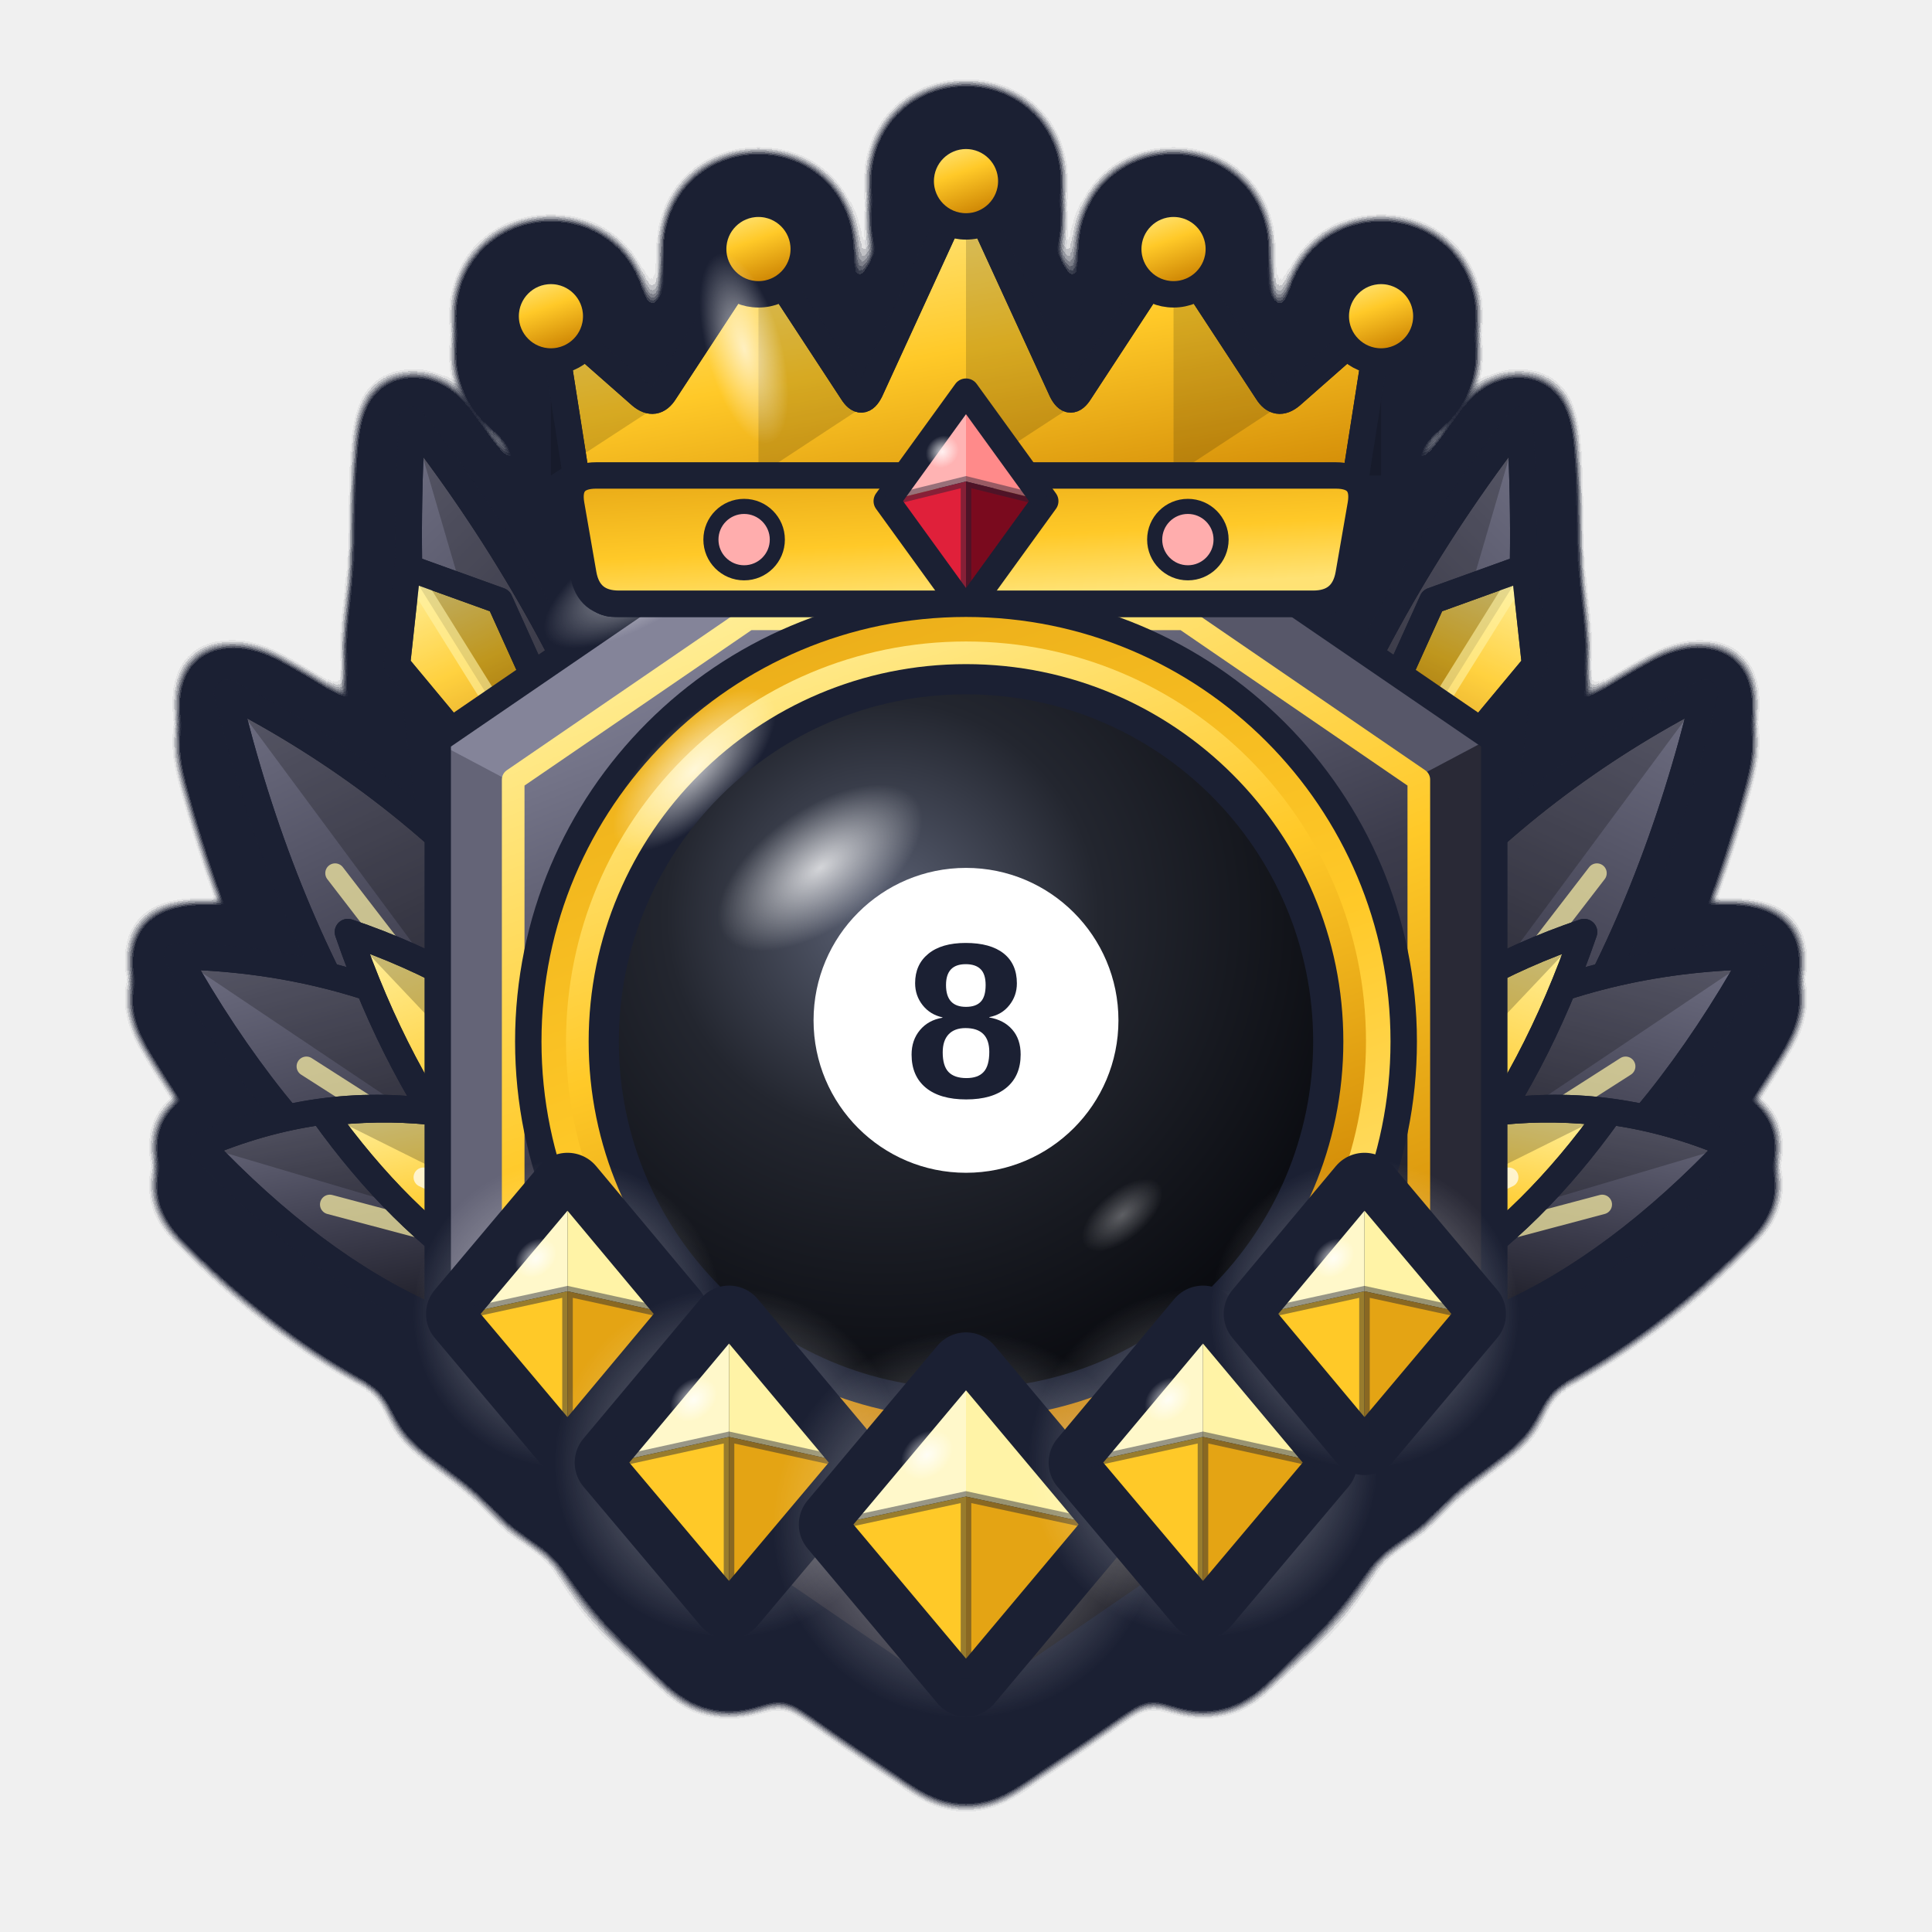
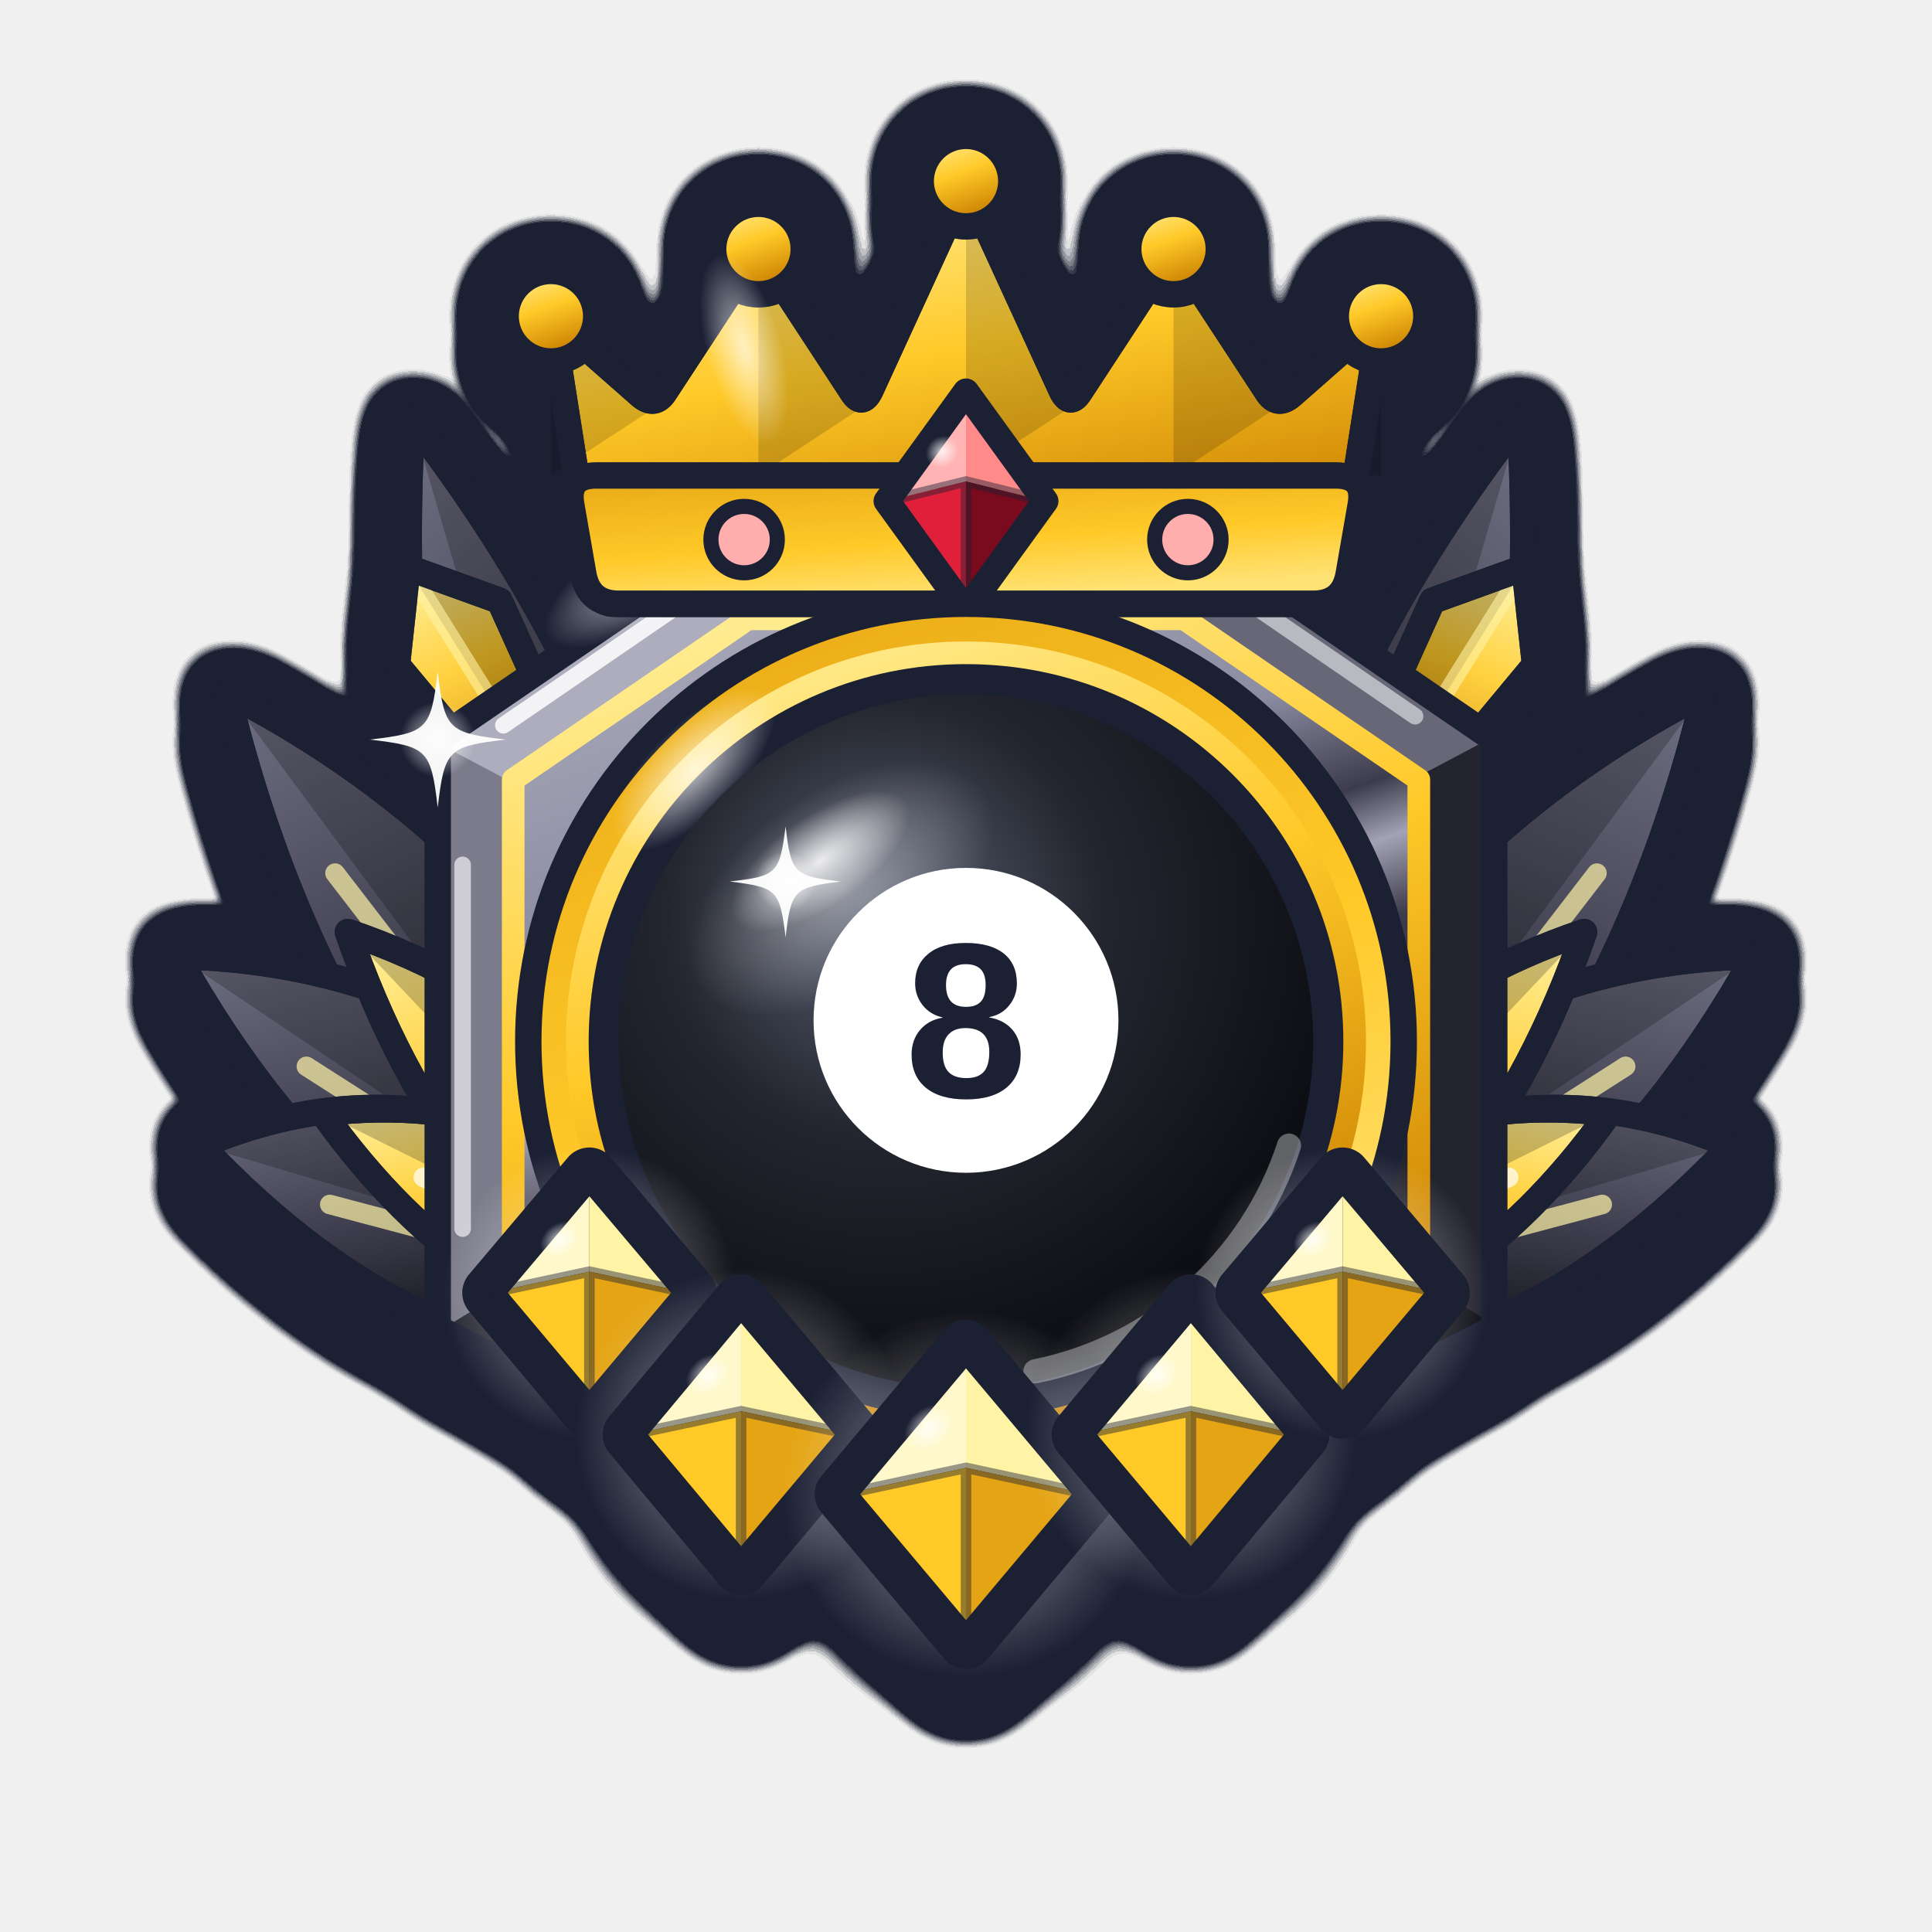
<svg xmlns="http://www.w3.org/2000/svg" width="512" height="512" viewBox="0 0 256 256">
  <defs>
    <linearGradient id="blue" x1="0" y1="0" x2="0.35" y2="1">
      <stop offset="0" stop-color="#9ED3FF" />
      <stop offset="0.45" stop-color="#3B9BFF" />
      <stop offset="1" stop-color="#1F6BD0" />
    </linearGradient>
    <linearGradient id="green" x1="0" y1="0" x2="0.35" y2="1">
      <stop offset="0" stop-color="#A8F5BE" />
      <stop offset="0.45" stop-color="#3DD66B" />
      <stop offset="1" stop-color="#1E9E47" />
    </linearGradient>
    <linearGradient id="red" x1="0" y1="0" x2="0.35" y2="1">
      <stop offset="0" stop-color="#FFA3A3" />
      <stop offset="0.45" stop-color="#FF4D4D" />
      <stop offset="1" stop-color="#C9283A" />
    </linearGradient>
    <linearGradient id="gold" x1="0" y1="0" x2="0.35" y2="1">
      <stop offset="0" stop-color="#FFF1A0" />
      <stop offset="0.45" stop-color="#FFC928" />
      <stop offset="1" stop-color="#DB8E00" />
    </linearGradient>
    <linearGradient id="wood" x1="0" y1="0" x2="0.35" y2="1">
      <stop offset="0" stop-color="#FFD9A0" />
      <stop offset="0.45" stop-color="#E7A35C" />
      <stop offset="1" stop-color="#A8622A" />
    </linearGradient>
    <linearGradient id="darkwood" x1="0" y1="0" x2="0.35" y2="1">
      <stop offset="0" stop-color="#C07A45" />
      <stop offset="0.45" stop-color="#8A4B22" />
      <stop offset="1" stop-color="#5E3014" />
    </linearGradient>
    <linearGradient id="white" x1="0" y1="0" x2="0.35" y2="1">
      <stop offset="0" stop-color="#FFFFFF" />
      <stop offset="0.45" stop-color="#F4F8FF" />
      <stop offset="1" stop-color="#C9D6EA" />
    </linearGradient>
    <linearGradient id="grey" x1="0" y1="0" x2="0.35" y2="1">
      <stop offset="0" stop-color="#E4E9F2" />
      <stop offset="0.45" stop-color="#AEB8C8" />
      <stop offset="1" stop-color="#7B869A" />
    </linearGradient>
    <linearGradient id="steel" x1="0" y1="0" x2="0.35" y2="1">
      <stop offset="0" stop-color="#D8E6F7" />
      <stop offset="0.45" stop-color="#9FB2CC" />
      <stop offset="1" stop-color="#6A7D98" />
    </linearGradient>
    <linearGradient id="cloth" x1="0" y1="0" x2="0.35" y2="1">
      <stop offset="0" stop-color="#6FE08E" />
      <stop offset="0.45" stop-color="#2FA24F" />
      <stop offset="1" stop-color="#1C7A37" />
    </linearGradient>
    <linearGradient id="sad" x1="0" y1="0" x2="0.35" y2="1">
      <stop offset="0" stop-color="#C4D4EE" />
      <stop offset="0.45" stop-color="#8EA3C7" />
      <stop offset="1" stop-color="#5E7299" />
    </linearGradient>
    <linearGradient id="purple" x1="0" y1="0" x2="0.35" y2="1">
      <stop offset="0" stop-color="#D7B8FF" />
      <stop offset="0.45" stop-color="#A259FF" />
      <stop offset="1" stop-color="#6E2FD0" />
    </linearGradient>
    <radialGradient id="shine" cx="0.5" cy="0.5" r="0.5">
      <stop offset="0" stop-color="#FFFFFF" stop-opacity="0.9" />
      <stop offset="1" stop-color="#FFFFFF" stop-opacity="0" />
    </radialGradient>
    <filter id="ink" x="-30%" y="-30%" width="160%" height="160%" color-interpolation-filters="sRGB">
      <feGaussianBlur in="SourceAlpha" stdDeviation="6.92" result="blur" />
      <feComponentTransfer in="blur" result="grown">
        <feFuncA type="linear" slope="7" intercept="-0.35" />
      </feComponentTransfer>
      <feOffset in="grown" dy="6" result="lip" />
      <feMerge result="both">
        <feMergeNode in="lip" />
        <feMergeNode in="grown" />
      </feMerge>
      <feFlood flood-color="#1B2033" />
      <feComposite in2="both" operator="in" result="outline" />
      <feMerge>
        <feMergeNode in="outline" />
        <feMergeNode in="SourceGraphic" />
      </feMerge>
    </filter>
  </defs>
  <defs>
    <filter id="badgeInk" x="-20%" y="-20%" width="140%" height="140%" color-interpolation-filters="sRGB">
      <feGaussianBlur in="SourceAlpha" stdDeviation="3.2" result="blur" />
      <feComponentTransfer in="blur" result="grown">
        <feFuncA type="linear" slope="40" intercept="-0.716" />
      </feComponentTransfer>
      <feOffset in="grown" dy="5" result="lip" />
      <feMerge result="both">
        <feMergeNode in="lip" />
        <feMergeNode in="grown" />
      </feMerge>
      <feFlood flood-color="#1B2033" />
      <feComposite in2="both" operator="in" result="outline" />
      <feMerge>
        <feMergeNode in="outline" />
        <feMergeNode in="SourceGraphic" />
      </feMerge>
    </filter>
  </defs>
  <defs>
    <linearGradient id="m" x1="0" y1="0" x2="0.35" y2="1">
-       <stop offset="0.00" stop-color="#8C8CA2" />
-       <stop offset="0.50" stop-color="#3C3C4C" />
+       <stop offset="0.00" stop-color="#AEAEBE" />
+       <stop offset="0.34" stop-color="#8C8CA2" />
+       <stop offset="0.46" stop-color="#3C3C4C" />
+       <stop offset="0.52" stop-color="#A3A3B5" />
+       <stop offset="0.60" stop-color="#3C3C4C" />
      <stop offset="1.00" stop-color="#14141C" />
    </linearGradient>
    <linearGradient id="r" x1="0" y1="0" x2="0.35" y2="1">
      <stop offset="0.00" stop-color="#2A2A36" />
      <stop offset="0.60" stop-color="#3C3C4C" />
      <stop offset="1.00" stop-color="#6C6C80" />
    </linearGradient>
    <linearGradient id="w" x1="0" y1="0" x2="0.35" y2="1">
      <stop offset="0.00" stop-color="#707084" />
      <stop offset="0.55" stop-color="#3C3C4C" />
      <stop offset="1.00" stop-color="#14141C" />
    </linearGradient>
    <linearGradient id="c" x1="0" y1="0" x2="0.3" y2="1">
      <stop offset="0.00" stop-color="#BABAC7" />
      <stop offset="0.55" stop-color="#606073" />
      <stop offset="1.00" stop-color="#3C3C4C" />
    </linearGradient>
    <linearGradient id="s" x1="0" y1="0" x2="0.2" y2="1">
      <stop offset="0.00" stop-color="#FFFFFF" />
      <stop offset="0.50" stop-color="#BABAC7" />
      <stop offset="1.00" stop-color="#747488" />
    </linearGradient>
    <linearGradient id="g" x1="0" y1="0" x2="0.35" y2="1">
      <stop offset="0.00" stop-color="#FFF3A6" />
      <stop offset="0.50" stop-color="#FFC928" />
      <stop offset="1.00" stop-color="#C97F00" />
    </linearGradient>
    <linearGradient id="gr" x1="0" y1="0" x2="0.35" y2="1">
      <stop offset="0.00" stop-color="#E7A816" />
      <stop offset="0.60" stop-color="#FFC928" />
      <stop offset="1.00" stop-color="#FFE274" />
    </linearGradient>
    <radialGradient id="ball" cx="0.38" cy="0.32" r="0.78">
      <stop offset="0" stop-color="#5C6275" />
      <stop offset="0.4" stop-color="#23262F" />
      <stop offset="1" stop-color="#06070B" />
    </radialGradient>
  </defs>
  <g filter="url(#badgeInk)">
    <path d="M79.8 173.7 Q50.8 122.0 54.6 55.7 Q91.9 103.7 96.2 166.3 Z" fill="url(#w)" stroke="#1B2033" stroke-width="3.5" stroke-linejoin="round" />
    <path d="M88.0 170.0 L96.2 166.3 Q91.9 103.7 54.6 55.7 Z" fill="#000000" opacity="0.22" />
    <path d="M82.5 156.9 L61.5 88.8" fill="none" stroke="#FFF3A6" stroke-width="2.6" stroke-linecap="round" stroke-linejoin="round" opacity="0.7" />
    <path d="M79.8 173.7 Q50.8 122.0 54.6 55.7 Q91.9 103.7 96.2 166.3 Z" fill="none" stroke="#1B2033" stroke-width="3.5" stroke-linejoin="round" />
    <path d="M81.7 176.5 Q43.4 147.1 30.1 91.8 Q74.7 114.7 94.3 163.5 Z" fill="url(#w)" stroke="#1B2033" stroke-width="3.5" stroke-linejoin="round" />
    <path d="M88.0 170.0 L94.3 163.5 Q74.7 114.7 30.1 91.8 Z" fill="#000000" opacity="0.22" />
    <path d="M79.9 161.8 L44.4 115.7" fill="none" stroke="#FFF3A6" stroke-width="2.6" stroke-linecap="round" stroke-linejoin="round" opacity="0.7" />
    <path d="M81.7 176.5 Q43.4 147.1 30.1 91.8 Q74.7 114.7 94.3 163.5 Z" fill="none" stroke="#1B2033" stroke-width="3.5" stroke-linejoin="round" />
    <path d="M84.6 178.3 Q47.3 169.2 23.5 126.7 Q64.2 127.5 91.4 161.7 Z" fill="url(#w)" stroke="#1B2033" stroke-width="3.5" stroke-linejoin="round" />
    <path d="M88.0 170.0 L91.4 161.7 Q64.2 127.5 23.5 126.7 Z" fill="#000000" opacity="0.22" />
    <path d="M79.7 166.3 L40.6 141.3" fill="none" stroke="#FFF3A6" stroke-width="2.6" stroke-linecap="round" stroke-linejoin="round" opacity="0.7" />
    <path d="M84.6 178.3 Q47.3 169.2 23.5 126.7 Q64.2 127.5 91.4 161.7 Z" fill="none" stroke="#1B2033" stroke-width="3.5" stroke-linejoin="round" />
    <path d="M87.7 179.0 Q56.5 183.4 26.6 151.8 Q58.1 138.4 88.3 161.0 Z" fill="url(#w)" stroke="#1B2033" stroke-width="3.5" stroke-linejoin="round" />
    <path d="M88.0 170.0 L88.3 161.0 Q58.1 138.4 26.6 151.8 Z" fill="#000000" opacity="0.22" />
    <path d="M80.6 169.4 L43.7 159.6" fill="none" stroke="#FFF3A6" stroke-width="2.6" stroke-linecap="round" stroke-linejoin="round" opacity="0.7" />
    <path d="M87.7 179.0 Q56.5 183.4 26.6 151.8 Q58.1 138.4 88.3 161.0 Z" fill="none" stroke="#1B2033" stroke-width="3.5" stroke-linejoin="round" />
    <path d="M86.3 175.3 Q64.0 146.6 64.7 104.6 Q92.6 130.1 97.7 168.7 Z" fill="url(#g)" stroke="#1B2033" stroke-width="3.5" stroke-linejoin="round" />
    <path d="M92.0 172.0 L97.7 168.7 Q92.6 130.1 64.7 104.6 Z" fill="#000000" opacity="0.22" />
    <path d="M87.9 164.4 L70.8 124.4" fill="none" stroke="#FFFFFF" stroke-width="2.6" stroke-linecap="round" stroke-linejoin="round" opacity="0.7" />
    <path d="M86.3 175.3 Q64.0 146.6 64.7 104.6 Q92.6 130.1 97.7 168.7 Z" fill="none" stroke="#1B2033" stroke-width="3.5" stroke-linejoin="round" />
    <path d="M87.9 177.2 Q58.9 160.7 46.1 123.5 Q79.2 134.7 96.1 166.8 Z" fill="url(#g)" stroke="#1B2033" stroke-width="3.5" stroke-linejoin="round" />
    <path d="M92.0 172.0 L96.1 166.8 Q79.2 134.7 46.1 123.5 Z" fill="#000000" opacity="0.22" />
    <path d="M85.9 167.0 L57.9 138.4" fill="none" stroke="#FFFFFF" stroke-width="2.6" stroke-linecap="round" stroke-linejoin="round" opacity="0.7" />
    <path d="M87.9 177.2 Q58.9 160.7 46.1 123.5 Q79.2 134.7 96.1 166.8 Z" fill="none" stroke="#1B2033" stroke-width="3.5" stroke-linejoin="round" />
    <path d="M90.2 178.3 Q62.9 175.6 42.8 147.5 Q72.0 143.9 93.8 165.7 Z" fill="url(#g)" stroke="#1B2033" stroke-width="3.5" stroke-linejoin="round" />
    <path d="M92.0 172.0 L93.8 165.7 Q72.0 143.9 42.8 147.5 Z" fill="#000000" opacity="0.22" />
    <path d="M85.8 170.0 L56.1 156.0" fill="none" stroke="#FFFFFF" stroke-width="2.6" stroke-linecap="round" stroke-linejoin="round" opacity="0.7" />
    <path d="M90.2 178.3 Q62.9 175.6 42.8 147.5 Q72.0 143.9 93.8 165.7 Z" fill="none" stroke="#1B2033" stroke-width="3.5" stroke-linejoin="round" />
    <path d="M67.9 106.5 L52.6 88.1 L54.0 75.2 L66.2 79.6 L76.1 101.5 Z" fill="url(#g)" stroke="#1B2033" stroke-width="3.5" stroke-linejoin="round" />
    <path d="M72.0 104.0 L76.1 101.5 L66.2 79.6 L54.0 75.2 Z" fill="#000000" opacity="0.25" />
    <path d="M72.0 104.0 L67.9 106.5 L52.6 88.1 L54.0 75.2 Z" fill="#FFF3A6" opacity="0.18" />
    <path d="M70.6 101.7 L55.8 78.0" fill="none" stroke="#FFF3A6" stroke-width="2.2" stroke-linecap="round" stroke-linejoin="round" opacity="0.6" />
    <path d="M67.9 106.5 L52.6 88.1 L54.0 75.2 L66.2 79.6 L76.1 101.5 Z" fill="none" stroke="#1B2033" stroke-width="3.5" stroke-linejoin="round" />
    <g transform="matrix(-1 0 0 1 256 0)">
      <path d="M79.8 173.7 Q50.8 122.0 54.6 55.7 Q91.9 103.7 96.2 166.3 Z" fill="url(#w)" stroke="#1B2033" stroke-width="3.5" stroke-linejoin="round" />
      <path d="M88.0 170.0 L96.2 166.3 Q91.9 103.7 54.6 55.7 Z" fill="#000000" opacity="0.22" />
      <path d="M82.5 156.9 L61.5 88.8" fill="none" stroke="#FFF3A6" stroke-width="2.6" stroke-linecap="round" stroke-linejoin="round" opacity="0.7" />
      <path d="M79.8 173.7 Q50.8 122.0 54.6 55.7 Q91.9 103.7 96.2 166.3 Z" fill="none" stroke="#1B2033" stroke-width="3.5" stroke-linejoin="round" />
      <path d="M81.7 176.5 Q43.4 147.1 30.1 91.8 Q74.7 114.7 94.3 163.5 Z" fill="url(#w)" stroke="#1B2033" stroke-width="3.5" stroke-linejoin="round" />
      <path d="M88.0 170.0 L94.3 163.5 Q74.7 114.7 30.1 91.8 Z" fill="#000000" opacity="0.22" />
      <path d="M79.9 161.8 L44.4 115.7" fill="none" stroke="#FFF3A6" stroke-width="2.6" stroke-linecap="round" stroke-linejoin="round" opacity="0.7" />
      <path d="M81.7 176.5 Q43.4 147.1 30.1 91.8 Q74.7 114.7 94.3 163.5 Z" fill="none" stroke="#1B2033" stroke-width="3.5" stroke-linejoin="round" />
      <path d="M84.6 178.3 Q47.3 169.2 23.5 126.7 Q64.2 127.5 91.4 161.7 Z" fill="url(#w)" stroke="#1B2033" stroke-width="3.5" stroke-linejoin="round" />
      <path d="M88.0 170.0 L91.4 161.7 Q64.2 127.5 23.5 126.7 Z" fill="#000000" opacity="0.22" />
      <path d="M79.7 166.3 L40.6 141.3" fill="none" stroke="#FFF3A6" stroke-width="2.6" stroke-linecap="round" stroke-linejoin="round" opacity="0.7" />
      <path d="M84.6 178.3 Q47.3 169.2 23.5 126.7 Q64.2 127.5 91.4 161.7 Z" fill="none" stroke="#1B2033" stroke-width="3.5" stroke-linejoin="round" />
      <path d="M87.7 179.0 Q56.5 183.4 26.6 151.8 Q58.1 138.4 88.3 161.0 Z" fill="url(#w)" stroke="#1B2033" stroke-width="3.5" stroke-linejoin="round" />
      <path d="M88.0 170.0 L88.3 161.0 Q58.1 138.4 26.6 151.8 Z" fill="#000000" opacity="0.22" />
      <path d="M80.6 169.4 L43.7 159.6" fill="none" stroke="#FFF3A6" stroke-width="2.6" stroke-linecap="round" stroke-linejoin="round" opacity="0.7" />
      <path d="M87.7 179.0 Q56.5 183.4 26.6 151.8 Q58.1 138.4 88.3 161.0 Z" fill="none" stroke="#1B2033" stroke-width="3.5" stroke-linejoin="round" />
      <path d="M86.3 175.3 Q64.0 146.6 64.7 104.6 Q92.6 130.1 97.7 168.7 Z" fill="url(#g)" stroke="#1B2033" stroke-width="3.5" stroke-linejoin="round" />
      <path d="M92.0 172.0 L97.7 168.7 Q92.6 130.1 64.7 104.6 Z" fill="#000000" opacity="0.22" />
      <path d="M87.9 164.4 L70.8 124.4" fill="none" stroke="#FFFFFF" stroke-width="2.6" stroke-linecap="round" stroke-linejoin="round" opacity="0.7" />
      <path d="M86.3 175.3 Q64.0 146.6 64.7 104.6 Q92.6 130.1 97.7 168.7 Z" fill="none" stroke="#1B2033" stroke-width="3.5" stroke-linejoin="round" />
      <path d="M87.9 177.2 Q58.9 160.7 46.1 123.5 Q79.2 134.7 96.1 166.8 Z" fill="url(#g)" stroke="#1B2033" stroke-width="3.5" stroke-linejoin="round" />
      <path d="M92.0 172.0 L96.1 166.8 Q79.2 134.7 46.1 123.5 Z" fill="#000000" opacity="0.22" />
      <path d="M85.9 167.0 L57.9 138.4" fill="none" stroke="#FFFFFF" stroke-width="2.6" stroke-linecap="round" stroke-linejoin="round" opacity="0.7" />
      <path d="M87.9 177.2 Q58.9 160.7 46.1 123.5 Q79.2 134.7 96.1 166.8 Z" fill="none" stroke="#1B2033" stroke-width="3.5" stroke-linejoin="round" />
      <path d="M90.2 178.3 Q62.9 175.6 42.8 147.5 Q72.0 143.9 93.8 165.7 Z" fill="url(#g)" stroke="#1B2033" stroke-width="3.5" stroke-linejoin="round" />
      <path d="M92.0 172.0 L93.8 165.7 Q72.0 143.9 42.8 147.5 Z" fill="#000000" opacity="0.22" />
      <path d="M85.8 170.0 L56.1 156.0" fill="none" stroke="#FFFFFF" stroke-width="2.6" stroke-linecap="round" stroke-linejoin="round" opacity="0.7" />
      <path d="M90.2 178.3 Q62.9 175.6 42.8 147.5 Q72.0 143.9 93.8 165.7 Z" fill="none" stroke="#1B2033" stroke-width="3.5" stroke-linejoin="round" />
      <path d="M67.9 106.5 L52.6 88.1 L54.0 75.2 L66.2 79.6 L76.1 101.5 Z" fill="url(#g)" stroke="#1B2033" stroke-width="3.5" stroke-linejoin="round" />
      <path d="M72.0 104.0 L76.1 101.5 L66.2 79.6 L54.0 75.2 Z" fill="#000000" opacity="0.25" />
      <path d="M72.0 104.0 L67.9 106.5 L52.6 88.1 L54.0 75.2 Z" fill="#FFF3A6" opacity="0.18" />
      <path d="M70.6 101.7 L55.8 78.0" fill="none" stroke="#FFF3A6" stroke-width="2.2" stroke-linecap="round" stroke-linejoin="round" opacity="0.6" />
      <path d="M67.9 106.5 L52.6 88.1 L54.0 75.2 L66.2 79.6 L76.1 101.5 Z" fill="none" stroke="#1B2033" stroke-width="3.5" stroke-linejoin="round" />
    </g>
-     <path d="M96.0 72.0 L160.0 72.0 L156.9 82.0 L99.1 82.0 Z" fill="#78788C" stroke="#78788C" stroke-width="0.8" />
-     <path d="M160.0 72.0 L198.0 98.0 L188.0 103.3 L156.9 82.0 Z" fill="#575769" stroke="#575769" stroke-width="0.8" />
-     <path d="M198.0 98.0 L198.0 180.0 L188.0 174.7 L188.0 103.3 Z" fill="#292936" stroke="#292936" stroke-width="0.8" />
-     <path d="M198.0 180.0 L128.0 228.0 L128.0 215.9 L188.0 174.7 Z" fill="#1A1A23" stroke="#1A1A23" stroke-width="0.8" />
-     <path d="M128.0 228.0 L58.0 180.0 L68.0 174.7 L128.0 215.9 Z" fill="#2F2F3D" stroke="#2F2F3D" stroke-width="0.8" />
-     <path d="M58.0 180.0 L58.0 98.0 L68.0 103.3 L68.0 174.7 Z" fill="#646477" stroke="#646477" stroke-width="0.8" />
-     <path d="M58.0 98.0 L96.0 72.0 L99.1 82.0 L68.0 103.3 Z" fill="#848499" stroke="#848499" stroke-width="0.8" />
-     <path d="M99.1 82.0 L156.9 82.0 L188.0 103.3 L188.0 174.7 L128.0 215.9 L68.0 174.7 L68.0 103.3 Z" fill="url(#m)" />
-     <path d="M99.1 82.0 L156.9 82.0 L188.0 103.3 L188.0 174.7 L128.0 215.9 L68.0 174.7 L68.0 103.3 Z" fill="none" stroke="#1B2033" stroke-width="1.6" stroke-opacity="0.45" stroke-linejoin="round" />
-     <path d="M96.0 72.0 L160.0 72.0 L198.0 98.0 L198.0 180.0 L128.0 228.0 L58.0 180.0 L58.0 98.0 Z" fill="none" stroke="#1B2033" stroke-width="3.5" stroke-linejoin="round" />
+     <path d="M96.0 72.0 L160.0 72.0 L156.9 82.0 L99.1 82.0 Z" fill="#9B9BAB" stroke="#9B9BAB" stroke-width="0.8" />
+     <path d="M160.0 72.0 L198.0 98.0 L188.0 103.3 L156.9 82.0 Z" fill="#676777" stroke="#676777" stroke-width="0.8" />
+     <path d="M198.0 98.0 L198.0 176.0 L188.0 169.9 L188.0 103.3 Z" fill="#24242F" stroke="#24242F" stroke-width="0.8" />
+     <path d="M198.0 176.0 L128.0 212.0 L128.0 200.8 L188.0 169.9 Z" fill="#111119" stroke="#111119" stroke-width="0.8" />
+     <path d="M128.0 212.0 L58.0 176.0 L68.0 169.9 L128.0 200.8 Z" fill="#272733" stroke="#272733" stroke-width="0.8" />
+     <path d="M58.0 176.0 L58.0 98.0 L68.0 103.3 L68.0 169.9 Z" fill="#7B7B8B" stroke="#7B7B8B" stroke-width="0.8" />
+     <path d="M58.0 98.0 L96.0 72.0 L99.1 82.0 L68.0 103.3 Z" fill="#ADADBD" stroke="#ADADBD" stroke-width="0.8" />
+     <path d="M106.3 75.3 L146.6 75.3" fill="none" stroke="#FFFFFF" stroke-width="2.2" stroke-linecap="round" stroke-linejoin="round" opacity="0.76" />
+     <path d="M164.3 79.0 L187.5 94.9" fill="none" stroke="#FFFFFF" stroke-width="2.2" stroke-linecap="round" stroke-linejoin="round" opacity="0.54" />
+     <path d="M61.3 162.8 L61.3 114.6" fill="none" stroke="#FFFFFF" stroke-width="2.2" stroke-linecap="round" stroke-linejoin="round" opacity="0.62" />
+     <path d="M66.7 96.1 L89.9 80.2" fill="none" stroke="#FFFFFF" stroke-width="2.2" stroke-linecap="round" stroke-linejoin="round" opacity="0.85" />
+     <path d="M99.1 82.0 L156.9 82.0 L188.0 103.3 L188.0 169.9 L128.0 200.8 L68.0 169.9 L68.0 103.3 Z" fill="url(#m)" />
+     <path d="M99.1 82.0 L156.9 82.0 L188.0 103.3 L188.0 169.9 L128.0 200.8 L68.0 169.9 L68.0 103.3 Z" fill="none" stroke="#1B2033" stroke-width="1.8" stroke-opacity="0.6" stroke-linejoin="round" />
+     <path d="M96.0 72.0 L160.0 72.0 L198.0 98.0 L198.0 176.0 L128.0 212.0 L58.0 176.0 L58.0 98.0 Z" fill="none" stroke="#1B2033" stroke-width="3.5" stroke-linejoin="round" />
    <ellipse cx="86" cy="76" rx="16" ry="6" fill="url(#shine)" opacity="0.75" transform="rotate(-32 86 76)" />
-     <path d="M99.1 82.0 L156.9 82.0 L188.0 103.3 L188.0 174.7 L128.0 215.9 L68.0 174.7 L68.0 103.3 Z" fill="none" stroke="url(#g)" stroke-width="3" stroke-linejoin="round" />
+     <circle cx="58.0" cy="98.0" r="5.0" fill="url(#shine)" opacity="0.85" />
+     <path d="M58.0 89.0 C58.9 96.7 59.4 97.1 67.0 98.0 C59.4 98.9 58.9 99.3 58.0 107.0 C57.1 99.3 56.6 98.9 49.0 98.0 C56.6 97.1 57.1 96.7 58.0 89.0 Z" fill="#FFFFFF" opacity="0.95" />
+     <path d="M99.1 82.0 L156.9 82.0 L188.0 103.3 L188.0 169.9 L128.0 200.8 L68.0 169.9 L68.0 103.3 Z" fill="none" stroke="url(#g)" stroke-width="3" stroke-linejoin="round" />
    <path d="M81.5 80.0 Q79.0 80.0 78.6 77.5 L73.4 44.4 Q73.0 41.9 74.9 43.6 L84.9 52.4 Q86.8 54.0 88.1 51.9 L99.1 35.1 Q100.5 33.0 101.9 35.1 L112.9 51.9 Q114.2 54.0 115.3 51.8 L127.0 26.3 Q128.0 24.0 129.0 26.3 L140.7 51.8 Q141.8 54.0 143.1 51.9 L154.1 35.1 Q155.5 33.0 156.9 35.1 L167.9 51.9 Q169.2 54.0 171.1 52.4 L181.1 43.6 Q183.0 41.9 182.6 44.4 L177.4 77.5 Q177.0 80.0 174.5 80.0 Z" fill="url(#g)" stroke="#1B2033" stroke-width="3.5" stroke-linejoin="round" />
    <path d="M73.0 41.9 L73.0 63.0 L86.8 54.0 Z" fill="#000000" opacity="0.16" />
    <path d="M100.5 33.0 L100.5 63.0 L114.2 54.0 Z" fill="#000000" opacity="0.16" />
    <path d="M128.0 24.0 L128.0 63.0 L141.8 54.0 Z" fill="#000000" opacity="0.16" />
    <path d="M155.5 33.0 L155.5 63.0 L169.2 54.0 Z" fill="#000000" opacity="0.16" />
    <path d="M183.0 41.9 L183.0 63.0 L180.0 63.0 Z" fill="#000000" opacity="0.16" />
    <path d="M81.5 80.0 Q79.0 80.0 78.6 77.5 L73.4 44.4 Q73.0 41.9 74.9 43.6 L84.9 52.4 Q86.8 54.0 88.1 51.9 L99.1 35.1 Q100.5 33.0 101.9 35.1 L112.9 51.9 Q114.2 54.0 115.3 51.8 L127.0 26.3 Q128.0 24.0 129.0 26.3 L140.7 51.8 Q141.8 54.0 143.1 51.9 L154.1 35.1 Q155.5 33.0 156.9 35.1 L167.9 51.9 Q169.2 54.0 171.1 52.4 L181.1 43.6 Q183.0 41.9 182.6 44.4 L177.4 77.5 Q177.0 80.0 174.5 80.0 Z" fill="none" stroke="#1B2033" stroke-width="3.5" stroke-linejoin="round" />
    <circle cx="73.0" cy="41.9" r="6" fill="url(#g)" stroke="#1B2033" stroke-width="3.5" />
    <circle cx="100.5" cy="33.0" r="6" fill="url(#g)" stroke="#1B2033" stroke-width="3.5" />
    <circle cx="128.0" cy="24.0" r="6" fill="url(#g)" stroke="#1B2033" stroke-width="3.5" />
    <circle cx="155.5" cy="33.0" r="6" fill="url(#g)" stroke="#1B2033" stroke-width="3.5" />
    <circle cx="183.0" cy="41.9" r="6" fill="url(#g)" stroke="#1B2033" stroke-width="3.5" />
    <path d="M75.7 66.9 Q75.0 63.0 79.0 63.0 L177.0 63.0 Q181.0 63.0 180.3 66.9 L178.7 76.1 Q178.0 80.0 174.0 80.0 L82.0 80.0 Q78.0 80.0 77.3 76.1 Z" fill="url(#gr)" stroke="#1B2033" stroke-width="3.5" stroke-linejoin="round" />
    <ellipse cx="98.6" cy="46.2" rx="5" ry="13" fill="url(#shine)" opacity="0.75" transform="rotate(-15 98.6 46.2)" />
    <path d="M117.5 66.4 L128.0 51.9 L128.0 63.8 Z" fill="#FFB3B3" />
    <path d="M128.0 51.9 L138.5 66.4 L128.0 63.8 Z" fill="#FF8A8A" />
    <path d="M117.5 66.4 L128.0 63.8 L128.0 80.9 Z" fill="#E0203A" />
    <path d="M128.0 63.8 L138.5 66.4 L128.0 80.9 Z" fill="#7A0A1E" />
    <path d="M128.0 51.9 L138.5 66.4 L128.0 80.9 L117.5 66.4 Z" fill="none" stroke="#1B2033" stroke-width="3.5" stroke-linejoin="round" />
    <path d="M117.5 66.4 L128.0 63.8 L138.5 66.4 M128.0 63.8 L128.0 80.9" fill="none" stroke="#1B2033" stroke-width="1.4" opacity="0.45" />
    <ellipse cx="124.859" cy="59.857" rx="2.303" ry="2.036" fill="url(#shine)" opacity="0.9" transform="rotate(-40 124.8594 59.857)" />
    <circle cx="98.6" cy="71.5" r="4.4" fill="#FFADAD" stroke="#1B2033" stroke-width="2" />
    <circle cx="157.4" cy="71.5" r="4.4" fill="#FFADAD" stroke="#1B2033" stroke-width="2" />
    <circle cx="128" cy="138" r="58" fill="url(#gr)" stroke="#1B2033" stroke-width="3.5" />
    <circle cx="128" cy="138" r="53" fill="url(#g)" />
    <circle cx="128" cy="138" r="50" fill="#1B2033" />
    <ellipse cx="92" cy="102" rx="14" ry="6" fill="url(#shine)" opacity="0.8" transform="rotate(-45 92 102)" />
    <circle cx="128" cy="138" r="46" fill="url(#ball)" />
    <circle cx="128.0" cy="135.2" r="20.2" fill="#FFFFFF" />
    <text x="128.0" y="145.4" font-family="Arial Black, Arial, sans-serif" font-weight="900" font-size="29.3" text-anchor="middle" fill="#1B2033">8</text>
-     <ellipse cx="108.68" cy="115.0" rx="15.64" ry="7.82" fill="url(#shine)" opacity="0.85" transform="rotate(-35 108.68 115.0)" />
-     <ellipse cx="148.7" cy="161.0" rx="6.44" ry="3.22" fill="url(#shine)" opacity="0.35" transform="rotate(-40 148.7 161.0)" />
+     <ellipse cx="111.44" cy="117.76" rx="23.0" ry="12.88" fill="url(#shine)" opacity="0.45" transform="rotate(-35 111.44 117.76)" />
+     <ellipse cx="108.68" cy="114.08" rx="13.8" ry="5.98" fill="url(#shine)" opacity="0.95" transform="rotate(-35 108.68 114.08)" />
+     <circle cx="104.1" cy="116.8" r="4.0" fill="url(#shine)" opacity="0.85" />
+     <path d="M104.1 109.5 C104.8 115.7 105.2 116.1 111.4 116.8 C105.2 117.6 104.8 117.9 104.1 124.2 C103.3 117.9 103.0 117.6 96.7 116.8 C103.0 116.1 103.3 115.7 104.1 109.5 Z" fill="#FFFFFF" opacity="0.95" />
+     <path d="M170.8 151.8 A44.6 44.6 0 0 1 137.2 181.7" fill="none" stroke="#FFFFFF" stroke-width="3.2" stroke-linecap="round" opacity="0.35" />
    <defs>
      <radialGradient id="glow">
        <stop offset="0" stop-color="#FFFFFF" stop-opacity="0.55" />
        <stop offset="1" stop-color="#FFFFFF" stop-opacity="0" />
      </radialGradient>
    </defs>
-     <circle cx="75.2" cy="174.1" r="20.5" fill="url(#glow)" />
-     <path d="M75.2 160.7 L88.9 177.1 L75.2 193.5 L61.4 177.1 Z" fill="#000000" opacity="0.35" />
-     <path d="M75.2 157.7 L88.9 174.1 L75.2 190.5 L61.4 174.1 Z" fill="#1B2033" stroke="#1B2033" stroke-width="9.9" stroke-linejoin="round" />
-     <path d="M61.4 174.1 L75.2 157.7 L75.2 171.1 Z" fill="#FFF8CA" />
-     <path d="M75.2 157.7 L88.9 174.1 L75.2 171.1 Z" fill="#FFF3A6" />
-     <path d="M61.4 174.1 L75.2 171.1 L75.2 190.5 Z" fill="#FFC928" />
-     <path d="M75.2 171.1 L88.9 174.1 L75.2 190.5 Z" fill="#E4A414" />
-     <path d="M75.2 157.7 L88.9 174.1 L75.2 190.5 L61.4 174.1 Z" fill="none" stroke="#1B2033" stroke-width="3.5" stroke-linejoin="round" />
-     <path d="M61.4 174.1 L75.2 171.1 L88.9 174.1 M75.2 171.1 L75.2 190.5" fill="none" stroke="#1B2033" stroke-width="1.4" opacity="0.45" />
-     <ellipse cx="71.017" cy="166.713" rx="3.034" ry="2.298" fill="url(#shine)" opacity="0.9" transform="rotate(-40 71.01668 166.7133)" />
-     <circle cx="96.6" cy="193.8" r="23.1" fill="url(#glow)" />
-     <path d="M96.6 178.3 L112.1 196.8 L96.6 215.2 L81.1 196.8 Z" fill="#000000" opacity="0.35" />
-     <path d="M96.6 175.3 L112.1 193.8 L96.6 212.2 L81.1 193.8 Z" fill="#1B2033" stroke="#1B2033" stroke-width="9.9" stroke-linejoin="round" />
-     <path d="M81.1 193.8 L96.6 175.3 L96.6 190.4 Z" fill="#FFF8CA" />
-     <path d="M96.6 175.3 L112.1 193.8 L96.6 190.4 Z" fill="#FFF3A6" />
-     <path d="M81.1 193.8 L96.6 190.4 L96.6 212.2 Z" fill="#FFC928" />
-     <path d="M96.6 190.4 L112.1 193.8 L96.6 212.2 Z" fill="#E4A414" />
-     <path d="M96.6 175.3 L112.1 193.8 L96.6 212.2 L81.1 193.8 Z" fill="none" stroke="#1B2033" stroke-width="3.5" stroke-linejoin="round" />
-     <path d="M81.1 193.8 L96.6 190.4 L112.1 193.8 M96.6 190.4 L96.6 212.2" fill="none" stroke="#1B2033" stroke-width="1.4" opacity="0.45" />
-     <ellipse cx="91.92" cy="185.443" rx="3.413" ry="2.586" fill="url(#shine)" opacity="0.9" transform="rotate(-40 91.92013 185.4425)" />
-     <circle cx="128.0" cy="202.0" r="25.7" fill="url(#glow)" />
-     <path d="M128.0 184.5 L145.2 205.0 L128.0 225.5 L110.8 205.0 Z" fill="#000000" opacity="0.35" />
-     <path d="M128.0 181.5 L145.2 202.0 L128.0 222.5 L110.8 202.0 Z" fill="#1B2033" stroke="#1B2033" stroke-width="9.9" stroke-linejoin="round" />
-     <path d="M110.8 202.0 L128.0 181.5 L128.0 198.3 Z" fill="#FFF8CA" />
-     <path d="M128.0 181.5 L145.2 202.0 L128.0 198.3 Z" fill="#FFF3A6" />
-     <path d="M110.8 202.0 L128.0 198.3 L128.0 222.5 Z" fill="#FFC928" />
-     <path d="M128.0 198.3 L145.2 202.0 L128.0 222.5 Z" fill="#E4A414" />
-     <path d="M128.0 181.5 L145.2 202.0 L128.0 222.5 L110.8 202.0 Z" fill="none" stroke="#1B2033" stroke-width="3.5" stroke-linejoin="round" />
-     <path d="M110.8 202.0 L128.0 198.3 L145.2 202.0 M128.0 198.3 L128.0 222.5" fill="none" stroke="#1B2033" stroke-width="1.4" opacity="0.45" />
-     <ellipse cx="122.829" cy="192.766" rx="3.792" ry="2.873" fill="url(#shine)" opacity="0.9" transform="rotate(-40 122.829 192.766)" />
-     <circle cx="159.4" cy="193.8" r="23.1" fill="url(#glow)" />
-     <path d="M159.4 178.3 L174.9 196.8 L159.4 215.2 L143.9 196.8 Z" fill="#000000" opacity="0.35" />
-     <path d="M159.4 175.3 L174.9 193.8 L159.4 212.2 L143.9 193.8 Z" fill="#1B2033" stroke="#1B2033" stroke-width="9.9" stroke-linejoin="round" />
-     <path d="M143.9 193.8 L159.4 175.3 L159.4 190.4 Z" fill="#FFF8CA" />
-     <path d="M159.4 175.3 L174.9 193.8 L159.4 190.4 Z" fill="#FFF3A6" />
-     <path d="M143.9 193.8 L159.4 190.4 L159.4 212.2 Z" fill="#FFC928" />
-     <path d="M159.4 190.4 L174.9 193.8 L159.4 212.2 Z" fill="#E4A414" />
-     <path d="M159.4 175.3 L174.9 193.8 L159.4 212.2 L143.9 193.8 Z" fill="none" stroke="#1B2033" stroke-width="3.5" stroke-linejoin="round" />
-     <path d="M143.9 193.8 L159.4 190.4 L174.9 193.8 M159.4 190.4 L159.4 212.2" fill="none" stroke="#1B2033" stroke-width="1.4" opacity="0.45" />
-     <ellipse cx="154.772" cy="185.443" rx="3.413" ry="2.586" fill="url(#shine)" opacity="0.9" transform="rotate(-40 154.772 185.4425)" />
-     <circle cx="180.8" cy="174.1" r="20.5" fill="url(#glow)" />
-     <path d="M180.8 160.7 L194.6 177.1 L180.8 193.5 L167.1 177.1 Z" fill="#000000" opacity="0.35" />
-     <path d="M180.8 157.7 L194.6 174.1 L180.8 190.5 L167.1 174.1 Z" fill="#1B2033" stroke="#1B2033" stroke-width="9.9" stroke-linejoin="round" />
-     <path d="M167.1 174.1 L180.8 157.7 L180.8 171.1 Z" fill="#FFF8CA" />
-     <path d="M180.8 157.7 L194.6 174.1 L180.8 171.1 Z" fill="#FFF3A6" />
-     <path d="M167.1 174.1 L180.8 171.1 L180.8 190.5 Z" fill="#FFC928" />
-     <path d="M180.8 171.1 L194.6 174.1 L180.8 190.5 Z" fill="#E4A414" />
-     <path d="M180.8 157.7 L194.6 174.1 L180.8 190.5 L167.1 174.1 Z" fill="none" stroke="#1B2033" stroke-width="3.5" stroke-linejoin="round" />
-     <path d="M167.1 174.1 L180.8 171.1 L194.6 174.1 M180.8 171.1 L180.8 190.5" fill="none" stroke="#1B2033" stroke-width="1.4" opacity="0.45" />
-     <ellipse cx="176.71" cy="166.713" rx="3.034" ry="2.298" fill="url(#shine)" opacity="0.9" transform="rotate(-40 176.7097 166.7133)" />
+     <circle cx="78.1" cy="171.3" r="19.4" fill="url(#glow)" />
+     <path d="M78.1 155.8 L91.2 171.3 L78.1 186.9 L65.0 171.3 Z" fill="#1B2033" stroke="#1B2033" stroke-width="7.5" stroke-linejoin="round" />
+     <path d="M65.0 171.3 L78.1 155.8 L78.1 168.5 Z" fill="#FFF8CA" />
+     <path d="M78.1 155.8 L91.2 171.3 L78.1 168.5 Z" fill="#FFF3A6" />
+     <path d="M65.0 171.3 L78.1 168.5 L78.1 186.9 Z" fill="#FFC928" />
+     <path d="M78.1 168.5 L91.2 171.3 L78.1 186.9 Z" fill="#E4A414" />
+     <path d="M78.1 155.8 L91.2 171.3 L78.1 186.9 L65.0 171.3 Z" fill="none" stroke="#1B2033" stroke-width="3.5" stroke-linejoin="round" />
+     <path d="M65.0 171.3 L78.1 168.5 L91.2 171.3 M78.1 168.5 L78.1 186.9" fill="none" stroke="#1B2033" stroke-width="1.4" opacity="0.45" />
+     <ellipse cx="74.187" cy="164.327" rx="2.874" ry="2.177" fill="url(#shine)" opacity="0.9" transform="rotate(-40 74.18676 164.3269)" />
+     <circle cx="98.2" cy="190.1" r="21.9" fill="url(#glow)" />
+     <path d="M98.2 172.6 L112.9 190.1 L98.2 207.6 L83.6 190.1 Z" fill="#1B2033" stroke="#1B2033" stroke-width="7.5" stroke-linejoin="round" />
+     <path d="M83.6 190.1 L98.2 172.6 L98.2 187.0 Z" fill="#FFF8CA" />
+     <path d="M98.2 172.6 L112.9 190.1 L98.2 187.0 Z" fill="#FFF3A6" />
+     <path d="M83.6 190.1 L98.2 187.0 L98.2 207.6 Z" fill="#FFC928" />
+     <path d="M98.2 187.0 L112.9 190.1 L98.2 207.6 Z" fill="#E4A414" />
+     <path d="M98.2 172.6 L112.9 190.1 L98.2 207.6 L83.6 190.1 Z" fill="none" stroke="#1B2033" stroke-width="3.5" stroke-linejoin="round" />
+     <path d="M83.6 190.1 L98.2 187.0 L112.9 190.1 M98.2 187.0 L98.2 207.6" fill="none" stroke="#1B2033" stroke-width="1.4" opacity="0.45" />
+     <ellipse cx="93.841" cy="182.232" rx="3.233" ry="2.449" fill="url(#shine)" opacity="0.9" transform="rotate(-40 93.84078 182.2317)" />
+     <circle cx="128.0" cy="198.0" r="24.3" fill="url(#glow)" />
+     <path d="M128.0 178.6 L144.3 198.0 L128.0 217.4 L111.7 198.0 Z" fill="#1B2033" stroke="#1B2033" stroke-width="7.5" stroke-linejoin="round" />
+     <path d="M111.7 198.0 L128.0 178.6 L128.0 194.5 Z" fill="#FFF8CA" />
+     <path d="M128.0 178.6 L144.3 198.0 L128.0 194.5 Z" fill="#FFF3A6" />
+     <path d="M111.7 198.0 L128.0 194.5 L128.0 217.4 Z" fill="#FFC928" />
+     <path d="M128.0 194.5 L144.3 198.0 L128.0 217.4 Z" fill="#E4A414" />
+     <path d="M128.0 178.6 L144.3 198.0 L128.0 217.4 L111.7 198.0 Z" fill="none" stroke="#1B2033" stroke-width="3.5" stroke-linejoin="round" />
+     <path d="M111.7 198.0 L128.0 194.5 L144.3 198.0 M128.0 194.5 L128.0 217.4" fill="none" stroke="#1B2033" stroke-width="1.4" opacity="0.45" />
+     <ellipse cx="123.101" cy="189.252" rx="3.593" ry="2.722" fill="url(#shine)" opacity="0.9" transform="rotate(-40 123.1011 189.252)" />
+     <circle cx="157.8" cy="190.1" r="21.9" fill="url(#glow)" />
+     <path d="M157.8 172.6 L172.4 190.1 L157.8 207.6 L143.1 190.1 Z" fill="#1B2033" stroke="#1B2033" stroke-width="7.5" stroke-linejoin="round" />
+     <path d="M143.1 190.1 L157.8 172.6 L157.8 187.0 Z" fill="#FFF8CA" />
+     <path d="M157.8 172.6 L172.4 190.1 L157.8 187.0 Z" fill="#FFF3A6" />
+     <path d="M143.1 190.1 L157.8 187.0 L157.8 207.6 Z" fill="#FFC928" />
+     <path d="M157.8 187.0 L172.4 190.1 L157.8 207.6 Z" fill="#E4A414" />
+     <path d="M157.8 172.6 L172.4 190.1 L157.8 207.6 L143.1 190.1 Z" fill="none" stroke="#1B2033" stroke-width="3.5" stroke-linejoin="round" />
+     <path d="M143.1 190.1 L157.8 187.0 L172.4 190.1 M157.8 187.0 L157.8 207.6" fill="none" stroke="#1B2033" stroke-width="1.4" opacity="0.45" />
+     <ellipse cx="153.341" cy="182.232" rx="3.233" ry="2.449" fill="url(#shine)" opacity="0.9" transform="rotate(-40 153.3412 182.2317)" />
+     <circle cx="177.9" cy="171.3" r="19.4" fill="url(#glow)" />
+     <path d="M177.9 155.8 L191.0 171.3 L177.9 186.9 L164.8 171.3 Z" fill="#1B2033" stroke="#1B2033" stroke-width="7.5" stroke-linejoin="round" />
+     <path d="M164.8 171.3 L177.9 155.8 L177.9 168.5 Z" fill="#FFF8CA" />
+     <path d="M177.9 155.8 L191.0 171.3 L177.9 168.5 Z" fill="#FFF3A6" />
+     <path d="M164.8 171.3 L177.9 168.5 L177.9 186.9 Z" fill="#FFC928" />
+     <path d="M177.9 168.5 L191.0 171.3 L177.9 186.9 Z" fill="#E4A414" />
+     <path d="M177.9 155.8 L191.0 171.3 L177.9 186.9 L164.8 171.3 Z" fill="none" stroke="#1B2033" stroke-width="3.5" stroke-linejoin="round" />
+     <path d="M164.8 171.3 L177.9 168.5 L191.0 171.3 M177.9 168.5 L177.9 186.9" fill="none" stroke="#1B2033" stroke-width="1.4" opacity="0.45" />
+     <ellipse cx="173.975" cy="164.327" rx="2.874" ry="2.177" fill="url(#shine)" opacity="0.9" transform="rotate(-40 173.975 164.3269)" />
  </g>
</svg>
